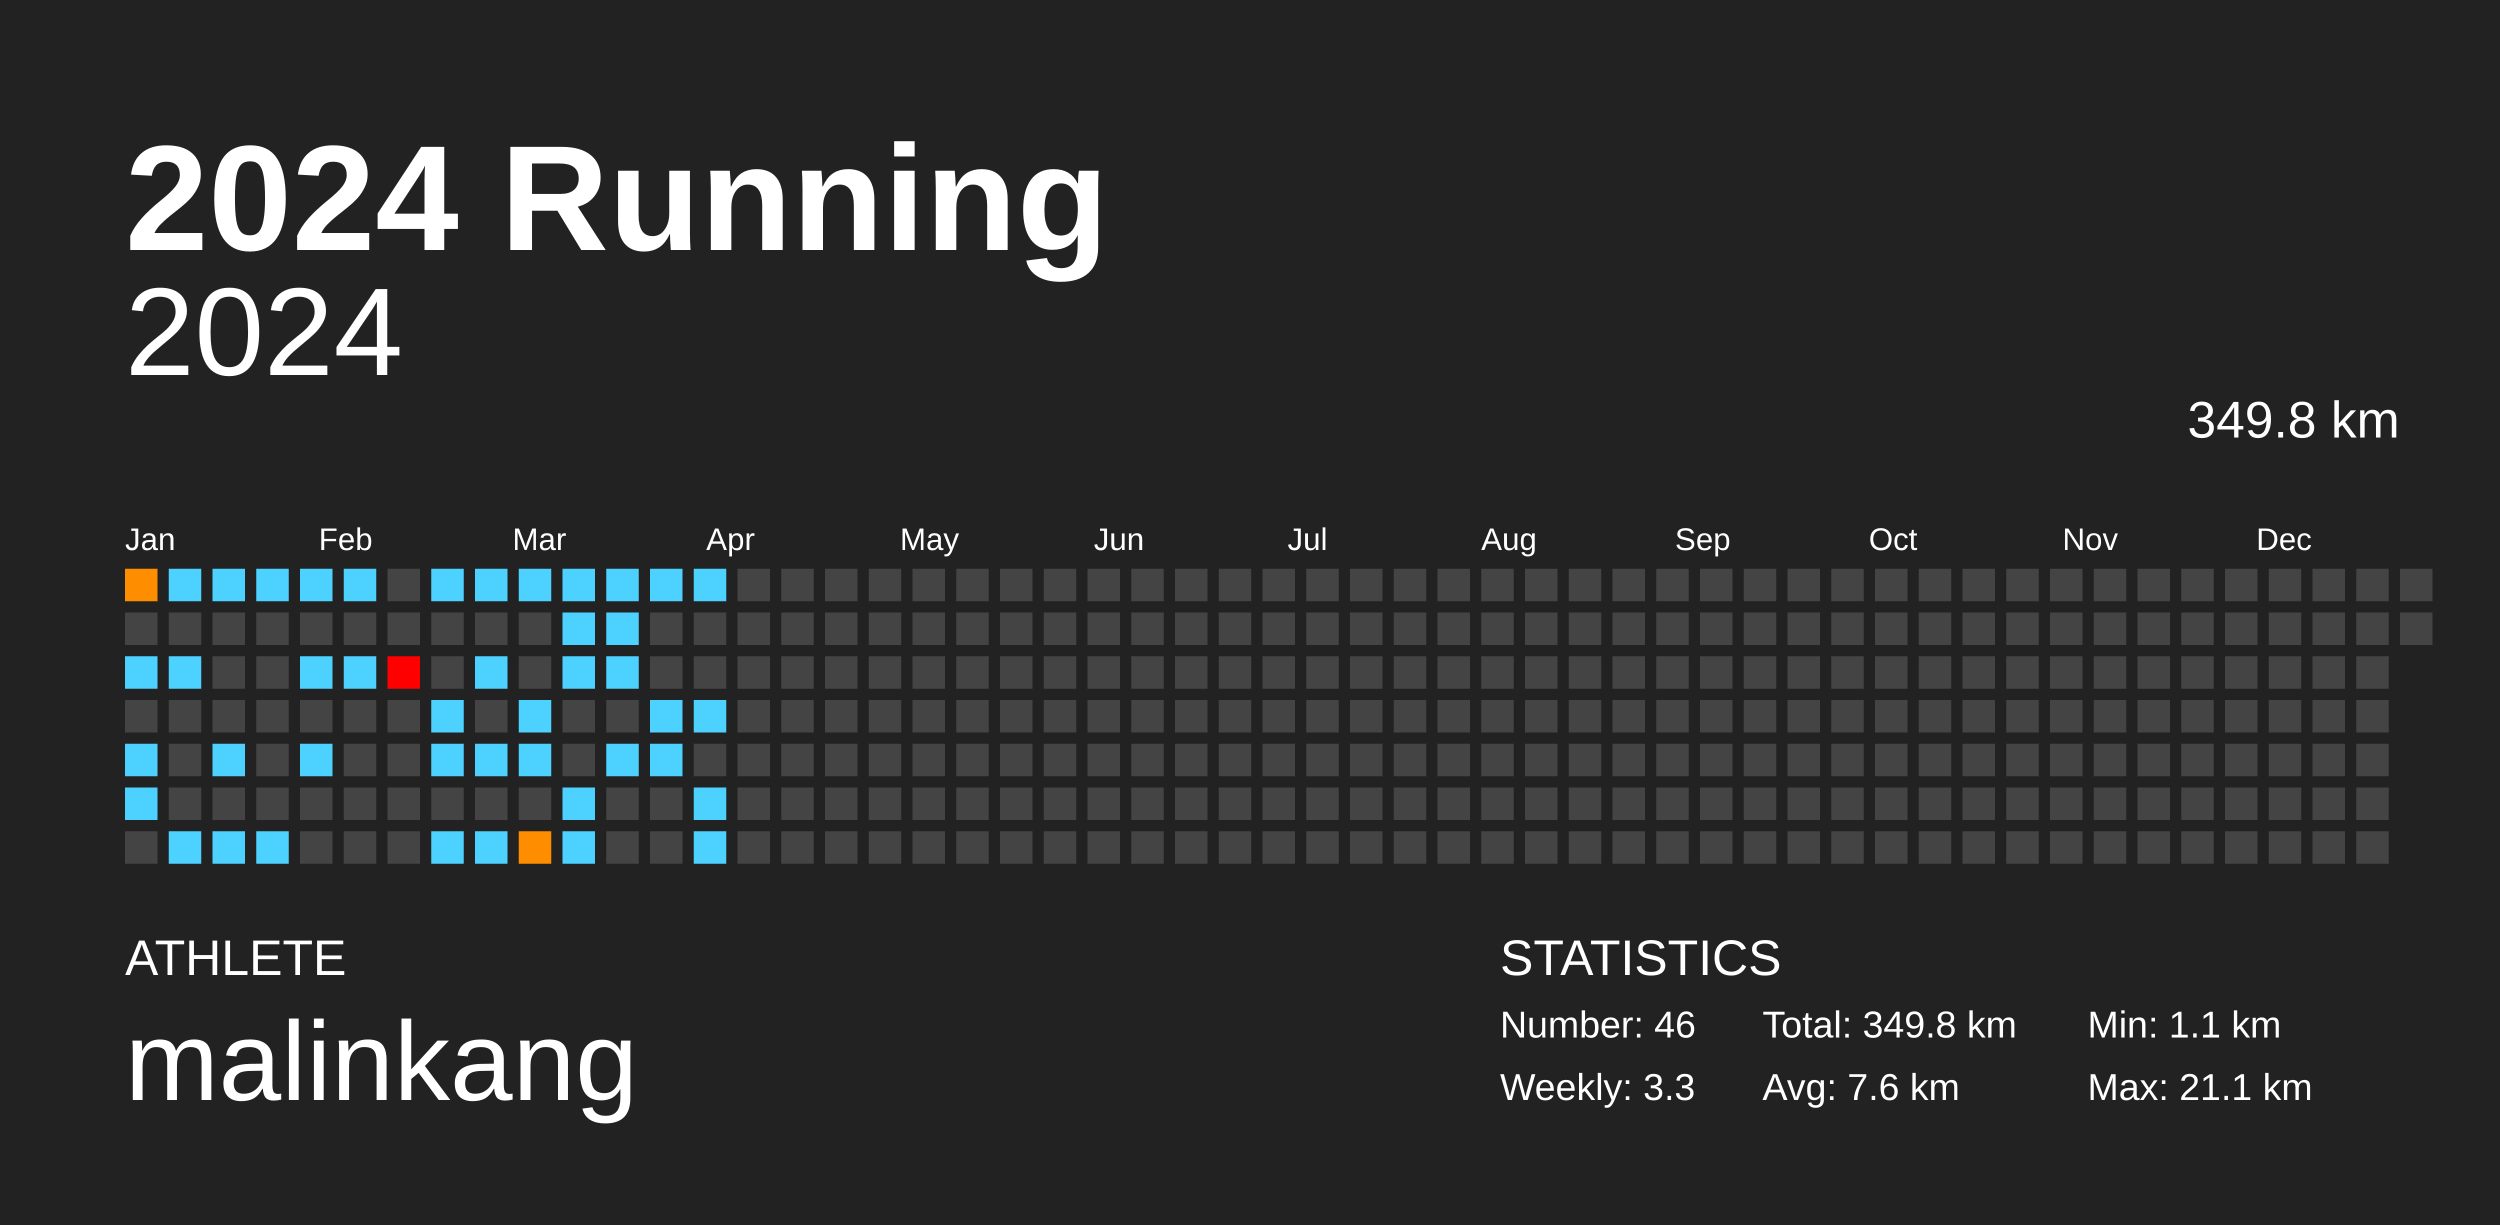
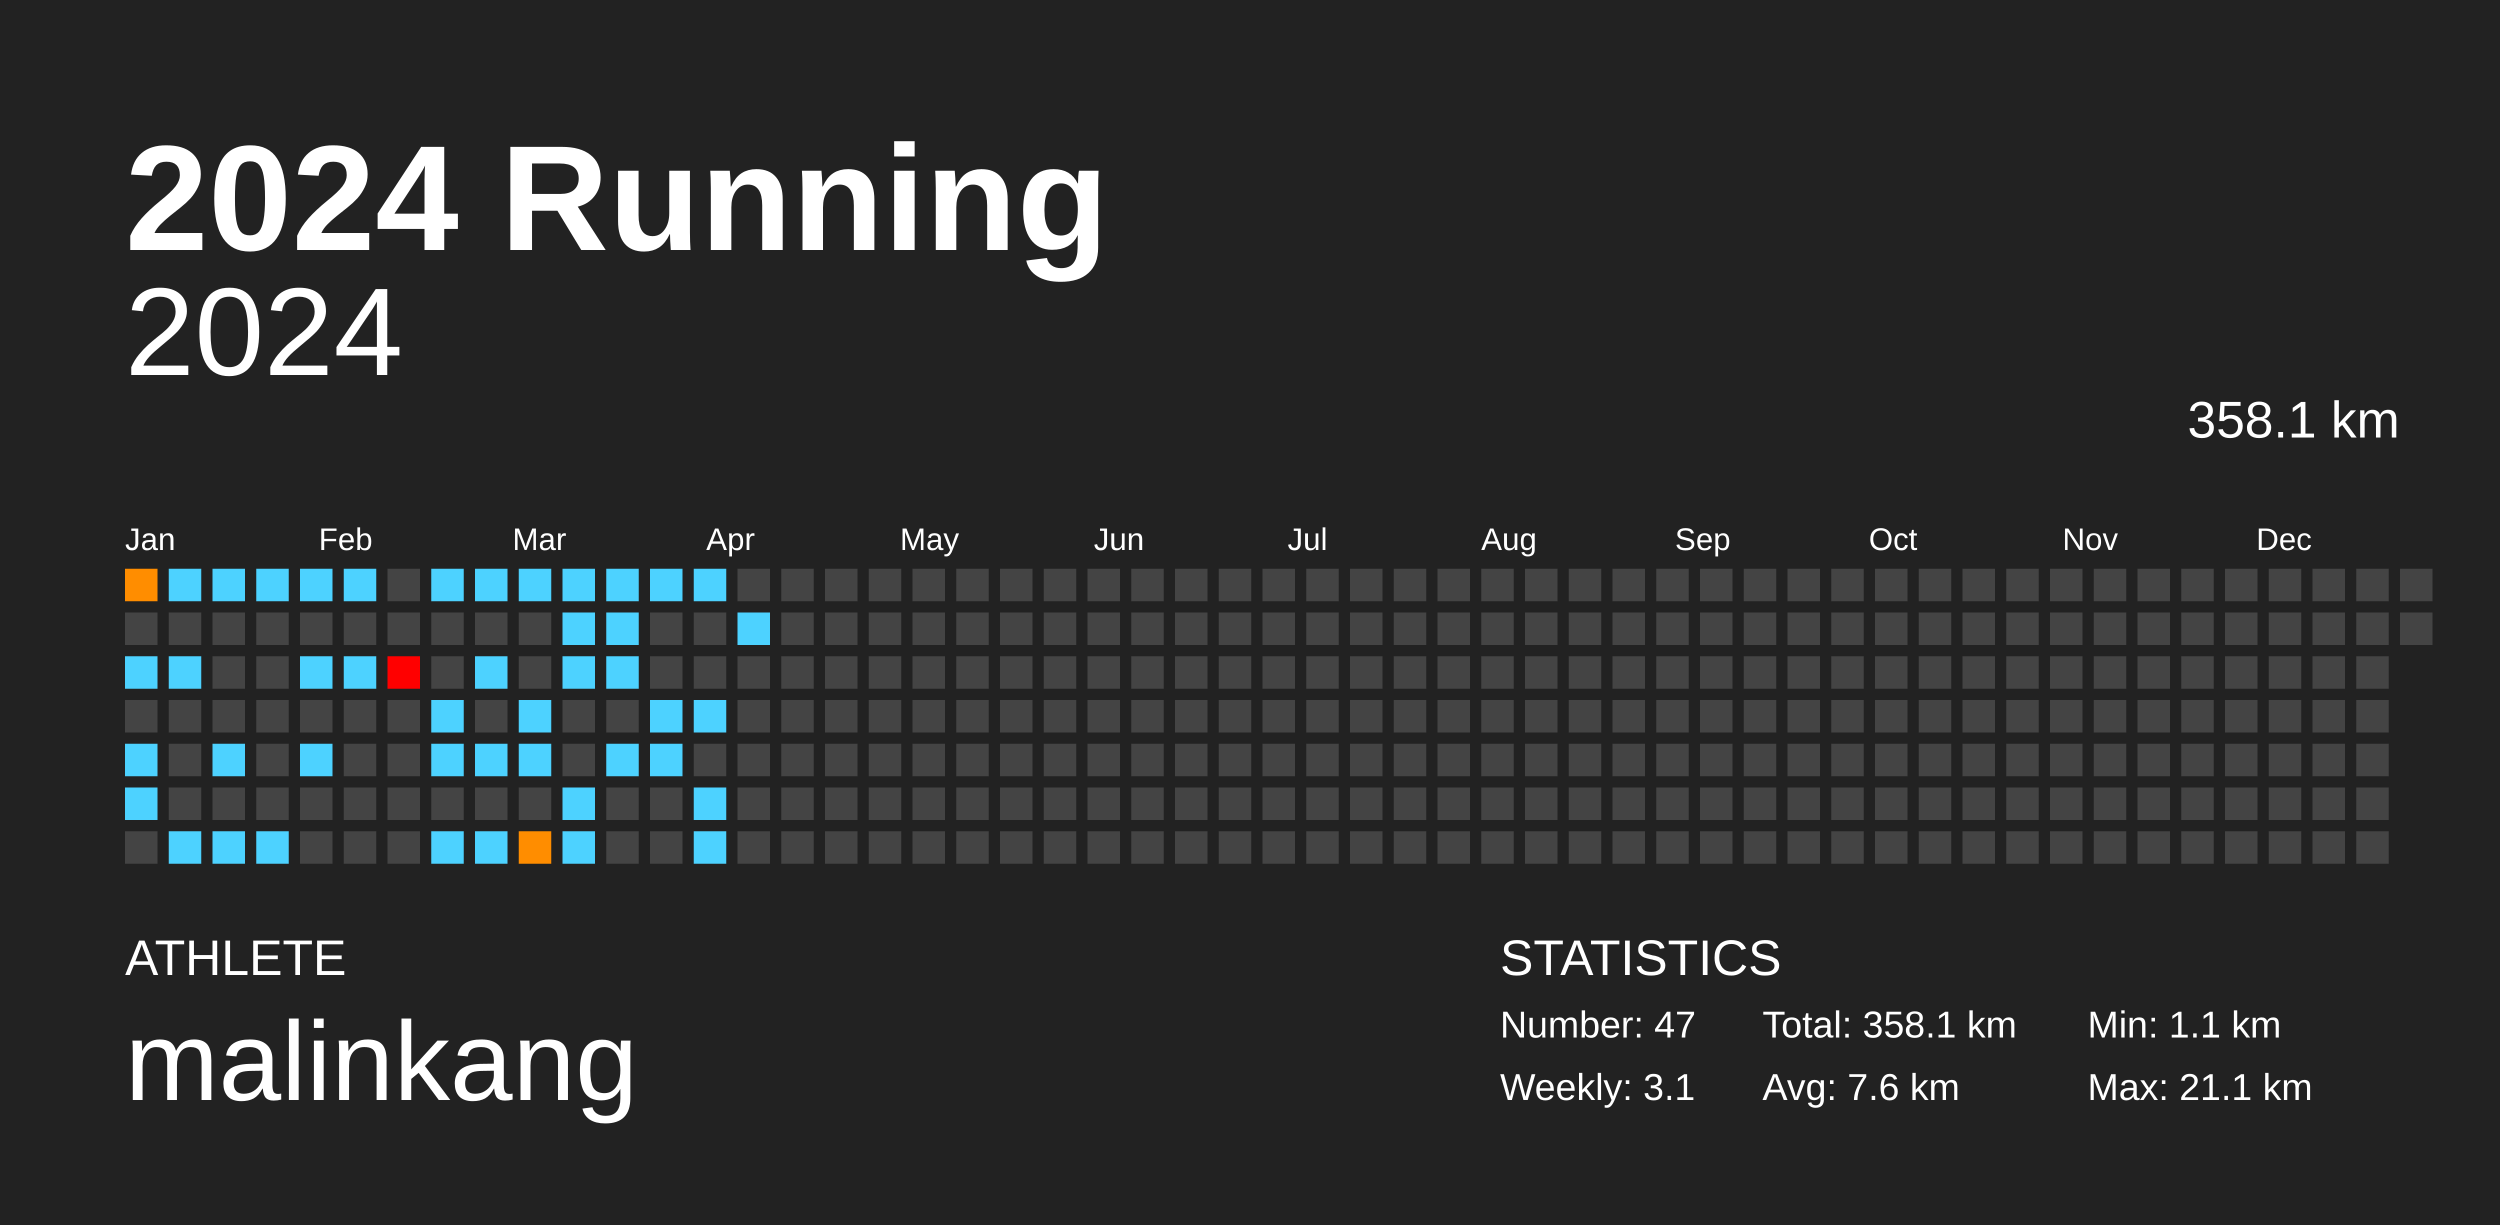
<svg xmlns="http://www.w3.org/2000/svg" baseProfile="full" height="98mm" version="1.1" viewBox="0,0,200,98" width="200mm">
  <defs />
  <rect fill="#222222" height="98" width="200" x="0" y="0" />
  <text fill="#FFFFFF" style="font-size:12px; font-family:Arial; font-weight:bold;" x="10" y="20">2024 Running</text>
  <text fill="#FFFFFF" style="font-size:4px; font-family:Arial" x="10" y="78">ATHLETE</text>
  <text fill="#FFFFFF" style="font-size:9px; font-family:Arial" x="10" y="88">malinkang</text>
  <text fill="#FFFFFF" style="font-size:4px; font-family:Arial" x="120" y="78">STATISTICS</text>
-   <text fill="#FFFFFF" style="font-size:3px; font-family:Arial" x="120" y="83">Number: 46</text>
-   <text fill="#FFFFFF" style="font-size:3px; font-family:Arial" x="120" y="88">Weekly: 3.3</text>
-   <text fill="#FFFFFF" style="font-size:3px; font-family:Arial" x="141" y="83">Total: 349.8 km</text>
+   <text fill="#FFFFFF" style="font-size:3px; font-family:Arial" x="120" y="83">Number: 47</text>
+   <text fill="#FFFFFF" style="font-size:3px; font-family:Arial" x="120" y="88">Weekly: 3.1</text>
+   <text fill="#FFFFFF" style="font-size:3px; font-family:Arial" x="141" y="83">Total: 358.1 km</text>
  <text fill="#FFFFFF" style="font-size:3px; font-family:Arial" x="141" y="88">Avg: 7.6 km</text>
  <text fill="#FFFFFF" style="font-size:3px; font-family:Arial" x="167" y="83">Min: 1.1 km</text>
  <text fill="#FFFFFF" style="font-size:3px; font-family:Arial" x="167" y="88">Max: 21.1 km</text>
  <text alignment-baseline="hanging" fill="#FFFFFF" style="font-size:10.0px; font-family:Arial;" x="10" y="30">2024</text>
-   <text alignment-baseline="hanging" fill="#FFFFFF" style="font-size:4.125px; font-family:Arial;" x="175" y="35">349.8 km</text>
+   <text alignment-baseline="hanging" fill="#FFFFFF" style="font-size:4.125px; font-family:Arial;" x="175" y="35">358.1 km</text>
  <text fill="#FFFFFF" style="font-size:2.5px; font-family:Arial" x="10.0" y="44">Jan</text>
  <text fill="#FFFFFF" style="font-size:2.5px; font-family:Arial" x="25.5" y="44">Feb</text>
  <text fill="#FFFFFF" style="font-size:2.5px; font-family:Arial" x="41.0" y="44">Mar</text>
  <text fill="#FFFFFF" style="font-size:2.5px; font-family:Arial" x="56.5" y="44">Apr</text>
  <text fill="#FFFFFF" style="font-size:2.5px; font-family:Arial" x="72.0" y="44">May</text>
  <text fill="#FFFFFF" style="font-size:2.5px; font-family:Arial" x="87.5" y="44">Jun</text>
  <text fill="#FFFFFF" style="font-size:2.5px; font-family:Arial" x="103.0" y="44">Jul</text>
  <text fill="#FFFFFF" style="font-size:2.5px; font-family:Arial" x="118.5" y="44">Aug</text>
  <text fill="#FFFFFF" style="font-size:2.5px; font-family:Arial" x="134.0" y="44">Sep</text>
  <text fill="#FFFFFF" style="font-size:2.5px; font-family:Arial" x="149.5" y="44">Oct</text>
  <text fill="#FFFFFF" style="font-size:2.5px; font-family:Arial" x="165.0" y="44">Nov</text>
  <text fill="#FFFFFF" style="font-size:2.5px; font-family:Arial" x="180.5" y="44">Dec</text>
  <rect fill="#ff8d00" height="2.6" width="2.6" x="10.0" y="45.5" />
  <rect fill="#444444" height="2.6" width="2.6" x="10.0" y="49.0" />
  <rect fill="#4dd2ff" height="2.6" width="2.6" x="10.0" y="52.5" />
  <rect fill="#444444" height="2.6" width="2.6" x="10.0" y="56.0" />
  <rect fill="#4dd2ff" height="2.6" width="2.6" x="10.0" y="59.5" />
  <rect fill="#4dd2ff" height="2.6" width="2.6" x="10.0" y="63.0" />
  <rect fill="#444444" height="2.6" width="2.6" x="10.0" y="66.5" />
  <rect fill="#4dd2ff" height="2.6" width="2.6" x="13.5" y="45.5" />
  <rect fill="#444444" height="2.6" width="2.6" x="13.5" y="49.0" />
  <rect fill="#4dd2ff" height="2.6" width="2.6" x="13.5" y="52.5" />
  <rect fill="#444444" height="2.6" width="2.6" x="13.5" y="56.0" />
  <rect fill="#444444" height="2.6" width="2.6" x="13.5" y="59.5" />
  <rect fill="#444444" height="2.6" width="2.6" x="13.5" y="63.0" />
  <rect fill="#4dd2ff" height="2.6" width="2.6" x="13.5" y="66.5" />
  <rect fill="#4dd2ff" height="2.6" width="2.6" x="17.0" y="45.5" />
  <rect fill="#444444" height="2.6" width="2.6" x="17.0" y="49.0" />
  <rect fill="#444444" height="2.6" width="2.6" x="17.0" y="52.5" />
  <rect fill="#444444" height="2.6" width="2.6" x="17.0" y="56.0" />
  <rect fill="#4dd2ff" height="2.6" width="2.6" x="17.0" y="59.5" />
  <rect fill="#444444" height="2.6" width="2.6" x="17.0" y="63.0" />
  <rect fill="#4dd2ff" height="2.6" width="2.6" x="17.0" y="66.5" />
  <rect fill="#4dd2ff" height="2.6" width="2.6" x="20.5" y="45.5" />
  <rect fill="#444444" height="2.6" width="2.6" x="20.5" y="49.0" />
  <rect fill="#444444" height="2.6" width="2.6" x="20.5" y="52.5" />
  <rect fill="#444444" height="2.6" width="2.6" x="20.5" y="56.0" />
  <rect fill="#444444" height="2.6" width="2.6" x="20.5" y="59.5" />
  <rect fill="#444444" height="2.6" width="2.6" x="20.5" y="63.0" />
  <rect fill="#4dd2ff" height="2.6" width="2.6" x="20.5" y="66.5" />
  <rect fill="#4dd2ff" height="2.6" width="2.6" x="24.0" y="45.5" />
  <rect fill="#444444" height="2.6" width="2.6" x="24.0" y="49.0" />
  <rect fill="#4dd2ff" height="2.6" width="2.6" x="24.0" y="52.5" />
  <rect fill="#444444" height="2.6" width="2.6" x="24.0" y="56.0" />
  <rect fill="#4dd2ff" height="2.6" width="2.6" x="24.0" y="59.5" />
  <rect fill="#444444" height="2.6" width="2.6" x="24.0" y="63.0" />
  <rect fill="#444444" height="2.6" width="2.6" x="24.0" y="66.5" />
  <rect fill="#4dd2ff" height="2.6" width="2.6" x="27.5" y="45.5" />
  <rect fill="#444444" height="2.6" width="2.6" x="27.5" y="49.0" />
  <rect fill="#4dd2ff" height="2.6" width="2.6" x="27.5" y="52.5" />
  <rect fill="#444444" height="2.6" width="2.6" x="27.5" y="56.0" />
  <rect fill="#444444" height="2.6" width="2.6" x="27.5" y="59.5" />
  <rect fill="#444444" height="2.6" width="2.6" x="27.5" y="63.0" />
  <rect fill="#444444" height="2.6" width="2.6" x="27.5" y="66.5" />
  <rect fill="#444444" height="2.6" width="2.6" x="31.0" y="45.5" />
  <rect fill="#444444" height="2.6" width="2.6" x="31.0" y="49.0" />
  <rect fill="red" height="2.6" width="2.6" x="31.0" y="52.5" />
  <rect fill="#444444" height="2.6" width="2.6" x="31.0" y="56.0" />
  <rect fill="#444444" height="2.6" width="2.6" x="31.0" y="59.5" />
  <rect fill="#444444" height="2.6" width="2.6" x="31.0" y="63.0" />
  <rect fill="#444444" height="2.6" width="2.6" x="31.0" y="66.5" />
  <rect fill="#4dd2ff" height="2.6" width="2.6" x="34.5" y="45.5" />
  <rect fill="#444444" height="2.6" width="2.6" x="34.5" y="49.0" />
  <rect fill="#444444" height="2.6" width="2.6" x="34.5" y="52.5" />
  <rect fill="#4dd2ff" height="2.6" width="2.6" x="34.5" y="56.0" />
  <rect fill="#4dd2ff" height="2.6" width="2.6" x="34.5" y="59.5" />
  <rect fill="#444444" height="2.6" width="2.6" x="34.5" y="63.0" />
  <rect fill="#4dd2ff" height="2.6" width="2.6" x="34.5" y="66.5" />
  <rect fill="#4dd2ff" height="2.6" width="2.6" x="38.0" y="45.5" />
  <rect fill="#444444" height="2.6" width="2.6" x="38.0" y="49.0" />
  <rect fill="#4dd2ff" height="2.6" width="2.6" x="38.0" y="52.5" />
  <rect fill="#444444" height="2.6" width="2.6" x="38.0" y="56.0" />
  <rect fill="#4dd2ff" height="2.6" width="2.6" x="38.0" y="59.5" />
  <rect fill="#444444" height="2.6" width="2.6" x="38.0" y="63.0" />
  <rect fill="#4dd2ff" height="2.6" width="2.6" x="38.0" y="66.5" />
  <rect fill="#4dd2ff" height="2.6" width="2.6" x="41.5" y="45.5" />
  <rect fill="#444444" height="2.6" width="2.6" x="41.5" y="49.0" />
  <rect fill="#444444" height="2.6" width="2.6" x="41.5" y="52.5" />
  <rect fill="#4dd2ff" height="2.6" width="2.6" x="41.5" y="56.0" />
  <rect fill="#4dd2ff" height="2.6" width="2.6" x="41.5" y="59.5" />
  <rect fill="#444444" height="2.6" width="2.6" x="41.5" y="63.0" />
  <rect fill="#ff8d00" height="2.6" width="2.6" x="41.5" y="66.5" />
  <rect fill="#4dd2ff" height="2.6" width="2.6" x="45.0" y="45.5" />
  <rect fill="#4dd2ff" height="2.6" width="2.6" x="45.0" y="49.0" />
  <rect fill="#4dd2ff" height="2.6" width="2.6" x="45.0" y="52.5" />
  <rect fill="#444444" height="2.6" width="2.6" x="45.0" y="56.0" />
  <rect fill="#444444" height="2.6" width="2.6" x="45.0" y="59.5" />
  <rect fill="#4dd2ff" height="2.6" width="2.6" x="45.0" y="63.0" />
  <rect fill="#4dd2ff" height="2.6" width="2.6" x="45.0" y="66.5" />
  <rect fill="#4dd2ff" height="2.6" width="2.6" x="48.5" y="45.5" />
  <rect fill="#4dd2ff" height="2.6" width="2.6" x="48.5" y="49.0" />
  <rect fill="#4dd2ff" height="2.6" width="2.6" x="48.5" y="52.5" />
  <rect fill="#444444" height="2.6" width="2.6" x="48.5" y="56.0" />
  <rect fill="#4dd2ff" height="2.6" width="2.6" x="48.5" y="59.5" />
  <rect fill="#444444" height="2.6" width="2.6" x="48.5" y="63.0" />
  <rect fill="#444444" height="2.6" width="2.6" x="48.5" y="66.5" />
  <rect fill="#4dd2ff" height="2.6" width="2.6" x="52.0" y="45.5" />
  <rect fill="#444444" height="2.6" width="2.6" x="52.0" y="49.0" />
  <rect fill="#444444" height="2.6" width="2.6" x="52.0" y="52.5" />
  <rect fill="#4dd2ff" height="2.6" width="2.6" x="52.0" y="56.0" />
  <rect fill="#4dd2ff" height="2.6" width="2.6" x="52.0" y="59.5" />
  <rect fill="#444444" height="2.6" width="2.6" x="52.0" y="63.0" />
  <rect fill="#444444" height="2.6" width="2.6" x="52.0" y="66.5" />
  <rect fill="#4dd2ff" height="2.6" width="2.6" x="55.5" y="45.5" />
  <rect fill="#444444" height="2.6" width="2.6" x="55.5" y="49.0" />
  <rect fill="#444444" height="2.6" width="2.6" x="55.5" y="52.5" />
  <rect fill="#4dd2ff" height="2.6" width="2.6" x="55.5" y="56.0" />
  <rect fill="#444444" height="2.6" width="2.6" x="55.5" y="59.5" />
  <rect fill="#4dd2ff" height="2.6" width="2.6" x="55.5" y="63.0" />
  <rect fill="#4dd2ff" height="2.6" width="2.6" x="55.5" y="66.5" />
  <rect fill="#444444" height="2.6" width="2.6" x="59.0" y="45.5" />
-   <rect fill="#444444" height="2.6" width="2.6" x="59.0" y="49.0" />
+   <rect fill="#4dd2ff" height="2.6" width="2.6" x="59.0" y="49.0" />
  <rect fill="#444444" height="2.6" width="2.6" x="59.0" y="52.5" />
  <rect fill="#444444" height="2.6" width="2.6" x="59.0" y="56.0" />
  <rect fill="#444444" height="2.6" width="2.6" x="59.0" y="59.5" />
  <rect fill="#444444" height="2.6" width="2.6" x="59.0" y="63.0" />
  <rect fill="#444444" height="2.6" width="2.6" x="59.0" y="66.5" />
  <rect fill="#444444" height="2.6" width="2.6" x="62.5" y="45.5" />
  <rect fill="#444444" height="2.6" width="2.6" x="62.5" y="49.0" />
  <rect fill="#444444" height="2.6" width="2.6" x="62.5" y="52.5" />
  <rect fill="#444444" height="2.6" width="2.6" x="62.5" y="56.0" />
  <rect fill="#444444" height="2.6" width="2.6" x="62.5" y="59.5" />
  <rect fill="#444444" height="2.6" width="2.6" x="62.5" y="63.0" />
  <rect fill="#444444" height="2.6" width="2.6" x="62.5" y="66.5" />
  <rect fill="#444444" height="2.6" width="2.6" x="66.0" y="45.5" />
  <rect fill="#444444" height="2.6" width="2.6" x="66.0" y="49.0" />
  <rect fill="#444444" height="2.6" width="2.6" x="66.0" y="52.5" />
  <rect fill="#444444" height="2.6" width="2.6" x="66.0" y="56.0" />
  <rect fill="#444444" height="2.6" width="2.6" x="66.0" y="59.5" />
  <rect fill="#444444" height="2.6" width="2.6" x="66.0" y="63.0" />
  <rect fill="#444444" height="2.6" width="2.6" x="66.0" y="66.5" />
  <rect fill="#444444" height="2.6" width="2.6" x="69.5" y="45.5" />
  <rect fill="#444444" height="2.6" width="2.6" x="69.5" y="49.0" />
  <rect fill="#444444" height="2.6" width="2.6" x="69.5" y="52.5" />
  <rect fill="#444444" height="2.6" width="2.6" x="69.5" y="56.0" />
  <rect fill="#444444" height="2.6" width="2.6" x="69.5" y="59.5" />
  <rect fill="#444444" height="2.6" width="2.6" x="69.5" y="63.0" />
  <rect fill="#444444" height="2.6" width="2.6" x="69.5" y="66.5" />
  <rect fill="#444444" height="2.6" width="2.6" x="73.0" y="45.5" />
  <rect fill="#444444" height="2.6" width="2.6" x="73.0" y="49.0" />
  <rect fill="#444444" height="2.6" width="2.6" x="73.0" y="52.5" />
  <rect fill="#444444" height="2.6" width="2.6" x="73.0" y="56.0" />
  <rect fill="#444444" height="2.6" width="2.6" x="73.0" y="59.5" />
  <rect fill="#444444" height="2.6" width="2.6" x="73.0" y="63.0" />
  <rect fill="#444444" height="2.6" width="2.6" x="73.0" y="66.5" />
  <rect fill="#444444" height="2.6" width="2.6" x="76.5" y="45.5" />
  <rect fill="#444444" height="2.6" width="2.6" x="76.5" y="49.0" />
  <rect fill="#444444" height="2.6" width="2.6" x="76.5" y="52.5" />
  <rect fill="#444444" height="2.6" width="2.6" x="76.5" y="56.0" />
  <rect fill="#444444" height="2.6" width="2.6" x="76.5" y="59.5" />
  <rect fill="#444444" height="2.6" width="2.6" x="76.5" y="63.0" />
  <rect fill="#444444" height="2.6" width="2.6" x="76.5" y="66.5" />
  <rect fill="#444444" height="2.6" width="2.6" x="80.0" y="45.5" />
  <rect fill="#444444" height="2.6" width="2.6" x="80.0" y="49.0" />
  <rect fill="#444444" height="2.6" width="2.6" x="80.0" y="52.5" />
  <rect fill="#444444" height="2.6" width="2.6" x="80.0" y="56.0" />
  <rect fill="#444444" height="2.6" width="2.6" x="80.0" y="59.5" />
  <rect fill="#444444" height="2.6" width="2.6" x="80.0" y="63.0" />
  <rect fill="#444444" height="2.6" width="2.6" x="80.0" y="66.5" />
  <rect fill="#444444" height="2.6" width="2.6" x="83.5" y="45.5" />
  <rect fill="#444444" height="2.6" width="2.6" x="83.5" y="49.0" />
  <rect fill="#444444" height="2.6" width="2.6" x="83.5" y="52.5" />
  <rect fill="#444444" height="2.6" width="2.6" x="83.5" y="56.0" />
  <rect fill="#444444" height="2.6" width="2.6" x="83.5" y="59.5" />
  <rect fill="#444444" height="2.6" width="2.6" x="83.5" y="63.0" />
  <rect fill="#444444" height="2.6" width="2.6" x="83.5" y="66.5" />
  <rect fill="#444444" height="2.6" width="2.6" x="87.0" y="45.5" />
  <rect fill="#444444" height="2.6" width="2.6" x="87.0" y="49.0" />
  <rect fill="#444444" height="2.6" width="2.6" x="87.0" y="52.5" />
  <rect fill="#444444" height="2.6" width="2.6" x="87.0" y="56.0" />
  <rect fill="#444444" height="2.6" width="2.6" x="87.0" y="59.5" />
  <rect fill="#444444" height="2.6" width="2.6" x="87.0" y="63.0" />
  <rect fill="#444444" height="2.6" width="2.6" x="87.0" y="66.5" />
  <rect fill="#444444" height="2.6" width="2.6" x="90.5" y="45.5" />
  <rect fill="#444444" height="2.6" width="2.6" x="90.5" y="49.0" />
  <rect fill="#444444" height="2.6" width="2.6" x="90.5" y="52.5" />
  <rect fill="#444444" height="2.6" width="2.6" x="90.5" y="56.0" />
  <rect fill="#444444" height="2.6" width="2.6" x="90.5" y="59.5" />
  <rect fill="#444444" height="2.6" width="2.6" x="90.5" y="63.0" />
  <rect fill="#444444" height="2.6" width="2.6" x="90.5" y="66.5" />
  <rect fill="#444444" height="2.6" width="2.6" x="94.0" y="45.5" />
  <rect fill="#444444" height="2.6" width="2.6" x="94.0" y="49.0" />
  <rect fill="#444444" height="2.6" width="2.6" x="94.0" y="52.5" />
  <rect fill="#444444" height="2.6" width="2.6" x="94.0" y="56.0" />
  <rect fill="#444444" height="2.6" width="2.6" x="94.0" y="59.5" />
  <rect fill="#444444" height="2.6" width="2.6" x="94.0" y="63.0" />
  <rect fill="#444444" height="2.6" width="2.6" x="94.0" y="66.5" />
  <rect fill="#444444" height="2.6" width="2.6" x="97.5" y="45.5" />
  <rect fill="#444444" height="2.6" width="2.6" x="97.5" y="49.0" />
  <rect fill="#444444" height="2.6" width="2.6" x="97.5" y="52.5" />
  <rect fill="#444444" height="2.6" width="2.6" x="97.5" y="56.0" />
  <rect fill="#444444" height="2.6" width="2.6" x="97.5" y="59.5" />
  <rect fill="#444444" height="2.6" width="2.6" x="97.5" y="63.0" />
  <rect fill="#444444" height="2.6" width="2.6" x="97.5" y="66.5" />
  <rect fill="#444444" height="2.6" width="2.6" x="101.0" y="45.5" />
  <rect fill="#444444" height="2.6" width="2.6" x="101.0" y="49.0" />
  <rect fill="#444444" height="2.6" width="2.6" x="101.0" y="52.5" />
  <rect fill="#444444" height="2.6" width="2.6" x="101.0" y="56.0" />
  <rect fill="#444444" height="2.6" width="2.6" x="101.0" y="59.5" />
  <rect fill="#444444" height="2.6" width="2.6" x="101.0" y="63.0" />
  <rect fill="#444444" height="2.6" width="2.6" x="101.0" y="66.5" />
  <rect fill="#444444" height="2.6" width="2.6" x="104.5" y="45.5" />
  <rect fill="#444444" height="2.6" width="2.6" x="104.5" y="49.0" />
  <rect fill="#444444" height="2.6" width="2.6" x="104.5" y="52.5" />
  <rect fill="#444444" height="2.6" width="2.6" x="104.5" y="56.0" />
  <rect fill="#444444" height="2.6" width="2.6" x="104.5" y="59.5" />
  <rect fill="#444444" height="2.6" width="2.6" x="104.5" y="63.0" />
  <rect fill="#444444" height="2.6" width="2.6" x="104.5" y="66.5" />
  <rect fill="#444444" height="2.6" width="2.6" x="108.0" y="45.5" />
  <rect fill="#444444" height="2.6" width="2.6" x="108.0" y="49.0" />
  <rect fill="#444444" height="2.6" width="2.6" x="108.0" y="52.5" />
  <rect fill="#444444" height="2.6" width="2.6" x="108.0" y="56.0" />
  <rect fill="#444444" height="2.6" width="2.6" x="108.0" y="59.5" />
  <rect fill="#444444" height="2.6" width="2.6" x="108.0" y="63.0" />
  <rect fill="#444444" height="2.6" width="2.6" x="108.0" y="66.5" />
  <rect fill="#444444" height="2.6" width="2.6" x="111.5" y="45.5" />
  <rect fill="#444444" height="2.6" width="2.6" x="111.5" y="49.0" />
  <rect fill="#444444" height="2.6" width="2.6" x="111.5" y="52.5" />
  <rect fill="#444444" height="2.6" width="2.6" x="111.5" y="56.0" />
  <rect fill="#444444" height="2.6" width="2.6" x="111.5" y="59.5" />
  <rect fill="#444444" height="2.6" width="2.6" x="111.5" y="63.0" />
  <rect fill="#444444" height="2.6" width="2.6" x="111.5" y="66.5" />
  <rect fill="#444444" height="2.6" width="2.6" x="115.0" y="45.5" />
  <rect fill="#444444" height="2.6" width="2.6" x="115.0" y="49.0" />
  <rect fill="#444444" height="2.6" width="2.6" x="115.0" y="52.5" />
  <rect fill="#444444" height="2.6" width="2.6" x="115.0" y="56.0" />
  <rect fill="#444444" height="2.6" width="2.6" x="115.0" y="59.5" />
  <rect fill="#444444" height="2.6" width="2.6" x="115.0" y="63.0" />
  <rect fill="#444444" height="2.6" width="2.6" x="115.0" y="66.5" />
  <rect fill="#444444" height="2.6" width="2.6" x="118.5" y="45.5" />
  <rect fill="#444444" height="2.6" width="2.6" x="118.5" y="49.0" />
  <rect fill="#444444" height="2.6" width="2.6" x="118.5" y="52.5" />
  <rect fill="#444444" height="2.6" width="2.6" x="118.5" y="56.0" />
  <rect fill="#444444" height="2.6" width="2.6" x="118.5" y="59.5" />
  <rect fill="#444444" height="2.6" width="2.6" x="118.5" y="63.0" />
  <rect fill="#444444" height="2.6" width="2.6" x="118.5" y="66.5" />
  <rect fill="#444444" height="2.6" width="2.6" x="122.0" y="45.5" />
  <rect fill="#444444" height="2.6" width="2.6" x="122.0" y="49.0" />
  <rect fill="#444444" height="2.6" width="2.6" x="122.0" y="52.5" />
  <rect fill="#444444" height="2.6" width="2.6" x="122.0" y="56.0" />
  <rect fill="#444444" height="2.6" width="2.6" x="122.0" y="59.5" />
  <rect fill="#444444" height="2.6" width="2.6" x="122.0" y="63.0" />
  <rect fill="#444444" height="2.6" width="2.6" x="122.0" y="66.5" />
  <rect fill="#444444" height="2.6" width="2.6" x="125.5" y="45.5" />
  <rect fill="#444444" height="2.6" width="2.6" x="125.5" y="49.0" />
  <rect fill="#444444" height="2.6" width="2.6" x="125.5" y="52.5" />
  <rect fill="#444444" height="2.6" width="2.6" x="125.5" y="56.0" />
  <rect fill="#444444" height="2.6" width="2.6" x="125.5" y="59.5" />
  <rect fill="#444444" height="2.6" width="2.6" x="125.5" y="63.0" />
  <rect fill="#444444" height="2.6" width="2.6" x="125.5" y="66.5" />
  <rect fill="#444444" height="2.6" width="2.6" x="129.0" y="45.5" />
  <rect fill="#444444" height="2.6" width="2.6" x="129.0" y="49.0" />
  <rect fill="#444444" height="2.6" width="2.6" x="129.0" y="52.5" />
  <rect fill="#444444" height="2.6" width="2.6" x="129.0" y="56.0" />
  <rect fill="#444444" height="2.6" width="2.6" x="129.0" y="59.5" />
  <rect fill="#444444" height="2.6" width="2.6" x="129.0" y="63.0" />
  <rect fill="#444444" height="2.6" width="2.6" x="129.0" y="66.5" />
  <rect fill="#444444" height="2.6" width="2.6" x="132.5" y="45.5" />
  <rect fill="#444444" height="2.6" width="2.6" x="132.5" y="49.0" />
  <rect fill="#444444" height="2.6" width="2.6" x="132.5" y="52.5" />
  <rect fill="#444444" height="2.6" width="2.6" x="132.5" y="56.0" />
  <rect fill="#444444" height="2.6" width="2.6" x="132.5" y="59.5" />
  <rect fill="#444444" height="2.6" width="2.6" x="132.5" y="63.0" />
  <rect fill="#444444" height="2.6" width="2.6" x="132.5" y="66.5" />
  <rect fill="#444444" height="2.6" width="2.6" x="136.0" y="45.5" />
  <rect fill="#444444" height="2.6" width="2.6" x="136.0" y="49.0" />
  <rect fill="#444444" height="2.6" width="2.6" x="136.0" y="52.5" />
  <rect fill="#444444" height="2.6" width="2.6" x="136.0" y="56.0" />
  <rect fill="#444444" height="2.6" width="2.6" x="136.0" y="59.5" />
  <rect fill="#444444" height="2.6" width="2.6" x="136.0" y="63.0" />
  <rect fill="#444444" height="2.6" width="2.6" x="136.0" y="66.5" />
  <rect fill="#444444" height="2.6" width="2.6" x="139.5" y="45.5" />
  <rect fill="#444444" height="2.6" width="2.6" x="139.5" y="49.0" />
  <rect fill="#444444" height="2.6" width="2.6" x="139.5" y="52.5" />
  <rect fill="#444444" height="2.6" width="2.6" x="139.5" y="56.0" />
  <rect fill="#444444" height="2.6" width="2.6" x="139.5" y="59.5" />
  <rect fill="#444444" height="2.6" width="2.6" x="139.5" y="63.0" />
  <rect fill="#444444" height="2.6" width="2.6" x="139.5" y="66.5" />
  <rect fill="#444444" height="2.6" width="2.6" x="143.0" y="45.5" />
  <rect fill="#444444" height="2.6" width="2.6" x="143.0" y="49.0" />
  <rect fill="#444444" height="2.6" width="2.6" x="143.0" y="52.5" />
  <rect fill="#444444" height="2.6" width="2.6" x="143.0" y="56.0" />
  <rect fill="#444444" height="2.6" width="2.6" x="143.0" y="59.5" />
  <rect fill="#444444" height="2.6" width="2.6" x="143.0" y="63.0" />
  <rect fill="#444444" height="2.6" width="2.6" x="143.0" y="66.5" />
  <rect fill="#444444" height="2.6" width="2.6" x="146.5" y="45.5" />
  <rect fill="#444444" height="2.6" width="2.6" x="146.5" y="49.0" />
  <rect fill="#444444" height="2.6" width="2.6" x="146.5" y="52.5" />
  <rect fill="#444444" height="2.6" width="2.6" x="146.5" y="56.0" />
  <rect fill="#444444" height="2.6" width="2.6" x="146.5" y="59.5" />
  <rect fill="#444444" height="2.6" width="2.6" x="146.5" y="63.0" />
  <rect fill="#444444" height="2.6" width="2.6" x="146.5" y="66.5" />
  <rect fill="#444444" height="2.6" width="2.6" x="150.0" y="45.5" />
  <rect fill="#444444" height="2.6" width="2.6" x="150.0" y="49.0" />
  <rect fill="#444444" height="2.6" width="2.6" x="150.0" y="52.5" />
  <rect fill="#444444" height="2.6" width="2.6" x="150.0" y="56.0" />
  <rect fill="#444444" height="2.6" width="2.6" x="150.0" y="59.5" />
  <rect fill="#444444" height="2.6" width="2.6" x="150.0" y="63.0" />
  <rect fill="#444444" height="2.6" width="2.6" x="150.0" y="66.5" />
  <rect fill="#444444" height="2.6" width="2.6" x="153.5" y="45.5" />
  <rect fill="#444444" height="2.6" width="2.6" x="153.5" y="49.0" />
  <rect fill="#444444" height="2.6" width="2.6" x="153.5" y="52.5" />
  <rect fill="#444444" height="2.6" width="2.6" x="153.5" y="56.0" />
  <rect fill="#444444" height="2.6" width="2.6" x="153.5" y="59.5" />
  <rect fill="#444444" height="2.6" width="2.6" x="153.5" y="63.0" />
  <rect fill="#444444" height="2.6" width="2.6" x="153.5" y="66.5" />
  <rect fill="#444444" height="2.6" width="2.6" x="157.0" y="45.5" />
  <rect fill="#444444" height="2.6" width="2.6" x="157.0" y="49.0" />
  <rect fill="#444444" height="2.6" width="2.6" x="157.0" y="52.5" />
  <rect fill="#444444" height="2.6" width="2.6" x="157.0" y="56.0" />
  <rect fill="#444444" height="2.6" width="2.6" x="157.0" y="59.5" />
  <rect fill="#444444" height="2.6" width="2.6" x="157.0" y="63.0" />
  <rect fill="#444444" height="2.6" width="2.6" x="157.0" y="66.5" />
  <rect fill="#444444" height="2.6" width="2.6" x="160.5" y="45.5" />
  <rect fill="#444444" height="2.6" width="2.6" x="160.5" y="49.0" />
  <rect fill="#444444" height="2.6" width="2.6" x="160.5" y="52.5" />
  <rect fill="#444444" height="2.6" width="2.6" x="160.5" y="56.0" />
  <rect fill="#444444" height="2.6" width="2.6" x="160.5" y="59.5" />
  <rect fill="#444444" height="2.6" width="2.6" x="160.5" y="63.0" />
  <rect fill="#444444" height="2.6" width="2.6" x="160.5" y="66.5" />
  <rect fill="#444444" height="2.6" width="2.6" x="164.0" y="45.5" />
  <rect fill="#444444" height="2.6" width="2.6" x="164.0" y="49.0" />
  <rect fill="#444444" height="2.6" width="2.6" x="164.0" y="52.5" />
  <rect fill="#444444" height="2.6" width="2.6" x="164.0" y="56.0" />
  <rect fill="#444444" height="2.6" width="2.6" x="164.0" y="59.5" />
  <rect fill="#444444" height="2.6" width="2.6" x="164.0" y="63.0" />
  <rect fill="#444444" height="2.6" width="2.6" x="164.0" y="66.5" />
  <rect fill="#444444" height="2.6" width="2.6" x="167.5" y="45.5" />
  <rect fill="#444444" height="2.6" width="2.6" x="167.5" y="49.0" />
  <rect fill="#444444" height="2.6" width="2.6" x="167.5" y="52.5" />
  <rect fill="#444444" height="2.6" width="2.6" x="167.5" y="56.0" />
  <rect fill="#444444" height="2.6" width="2.6" x="167.5" y="59.5" />
  <rect fill="#444444" height="2.6" width="2.6" x="167.5" y="63.0" />
  <rect fill="#444444" height="2.6" width="2.6" x="167.5" y="66.5" />
  <rect fill="#444444" height="2.6" width="2.6" x="171.0" y="45.5" />
  <rect fill="#444444" height="2.6" width="2.6" x="171.0" y="49.0" />
  <rect fill="#444444" height="2.6" width="2.6" x="171.0" y="52.5" />
  <rect fill="#444444" height="2.6" width="2.6" x="171.0" y="56.0" />
  <rect fill="#444444" height="2.6" width="2.6" x="171.0" y="59.5" />
  <rect fill="#444444" height="2.6" width="2.6" x="171.0" y="63.0" />
  <rect fill="#444444" height="2.6" width="2.6" x="171.0" y="66.5" />
  <rect fill="#444444" height="2.6" width="2.6" x="174.5" y="45.5" />
  <rect fill="#444444" height="2.6" width="2.6" x="174.5" y="49.0" />
  <rect fill="#444444" height="2.6" width="2.6" x="174.5" y="52.5" />
  <rect fill="#444444" height="2.6" width="2.6" x="174.5" y="56.0" />
  <rect fill="#444444" height="2.6" width="2.6" x="174.5" y="59.5" />
  <rect fill="#444444" height="2.6" width="2.6" x="174.5" y="63.0" />
  <rect fill="#444444" height="2.6" width="2.6" x="174.5" y="66.5" />
  <rect fill="#444444" height="2.6" width="2.6" x="178.0" y="45.5" />
  <rect fill="#444444" height="2.6" width="2.6" x="178.0" y="49.0" />
  <rect fill="#444444" height="2.6" width="2.6" x="178.0" y="52.5" />
  <rect fill="#444444" height="2.6" width="2.6" x="178.0" y="56.0" />
  <rect fill="#444444" height="2.6" width="2.6" x="178.0" y="59.5" />
  <rect fill="#444444" height="2.6" width="2.6" x="178.0" y="63.0" />
  <rect fill="#444444" height="2.6" width="2.6" x="178.0" y="66.5" />
  <rect fill="#444444" height="2.6" width="2.6" x="181.5" y="45.5" />
  <rect fill="#444444" height="2.6" width="2.6" x="181.5" y="49.0" />
  <rect fill="#444444" height="2.6" width="2.6" x="181.5" y="52.5" />
  <rect fill="#444444" height="2.6" width="2.6" x="181.5" y="56.0" />
  <rect fill="#444444" height="2.6" width="2.6" x="181.5" y="59.5" />
  <rect fill="#444444" height="2.6" width="2.6" x="181.5" y="63.0" />
  <rect fill="#444444" height="2.6" width="2.6" x="181.5" y="66.5" />
  <rect fill="#444444" height="2.6" width="2.6" x="185.0" y="45.5" />
  <rect fill="#444444" height="2.6" width="2.6" x="185.0" y="49.0" />
  <rect fill="#444444" height="2.6" width="2.6" x="185.0" y="52.5" />
  <rect fill="#444444" height="2.6" width="2.6" x="185.0" y="56.0" />
  <rect fill="#444444" height="2.6" width="2.6" x="185.0" y="59.5" />
  <rect fill="#444444" height="2.6" width="2.6" x="185.0" y="63.0" />
  <rect fill="#444444" height="2.6" width="2.6" x="185.0" y="66.5" />
  <rect fill="#444444" height="2.6" width="2.6" x="188.5" y="45.5" />
  <rect fill="#444444" height="2.6" width="2.6" x="188.5" y="49.0" />
  <rect fill="#444444" height="2.6" width="2.6" x="188.5" y="52.5" />
  <rect fill="#444444" height="2.6" width="2.6" x="188.5" y="56.0" />
  <rect fill="#444444" height="2.6" width="2.6" x="188.5" y="59.5" />
  <rect fill="#444444" height="2.6" width="2.6" x="188.5" y="63.0" />
  <rect fill="#444444" height="2.6" width="2.6" x="188.5" y="66.5" />
  <rect fill="#444444" height="2.6" width="2.6" x="192.0" y="45.5" />
  <rect fill="#444444" height="2.6" width="2.6" x="192.0" y="49.0" />
</svg>
